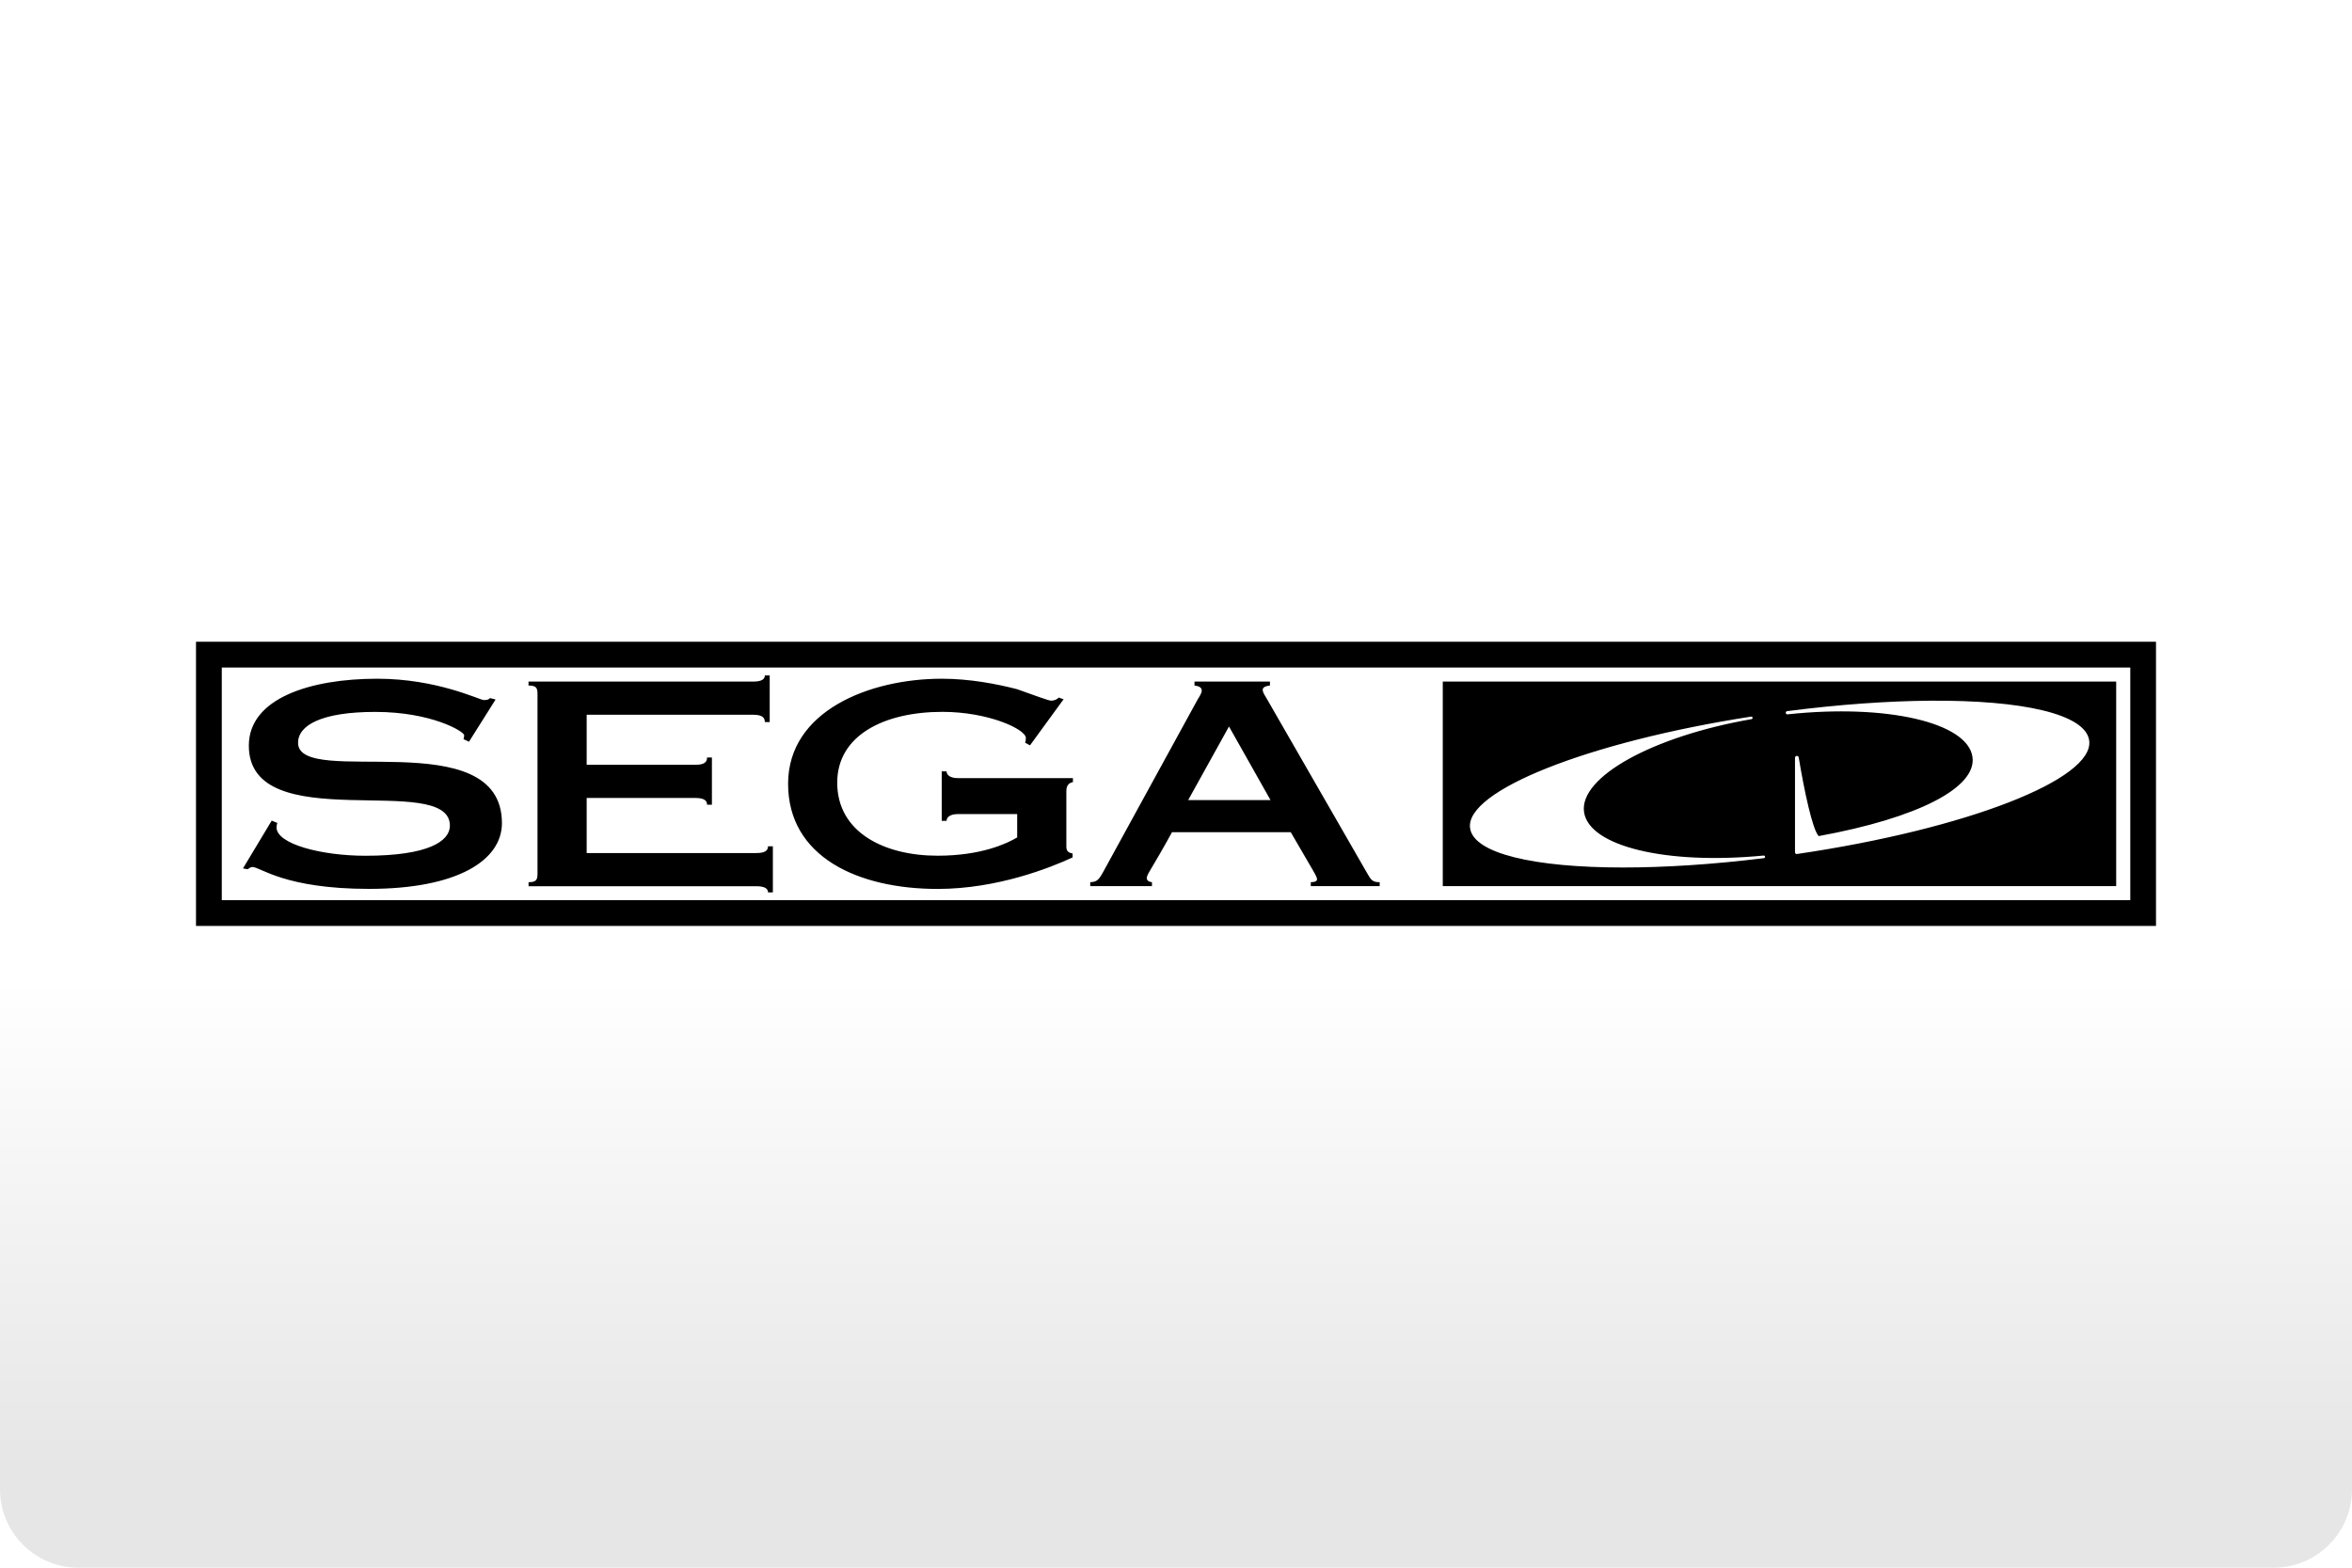
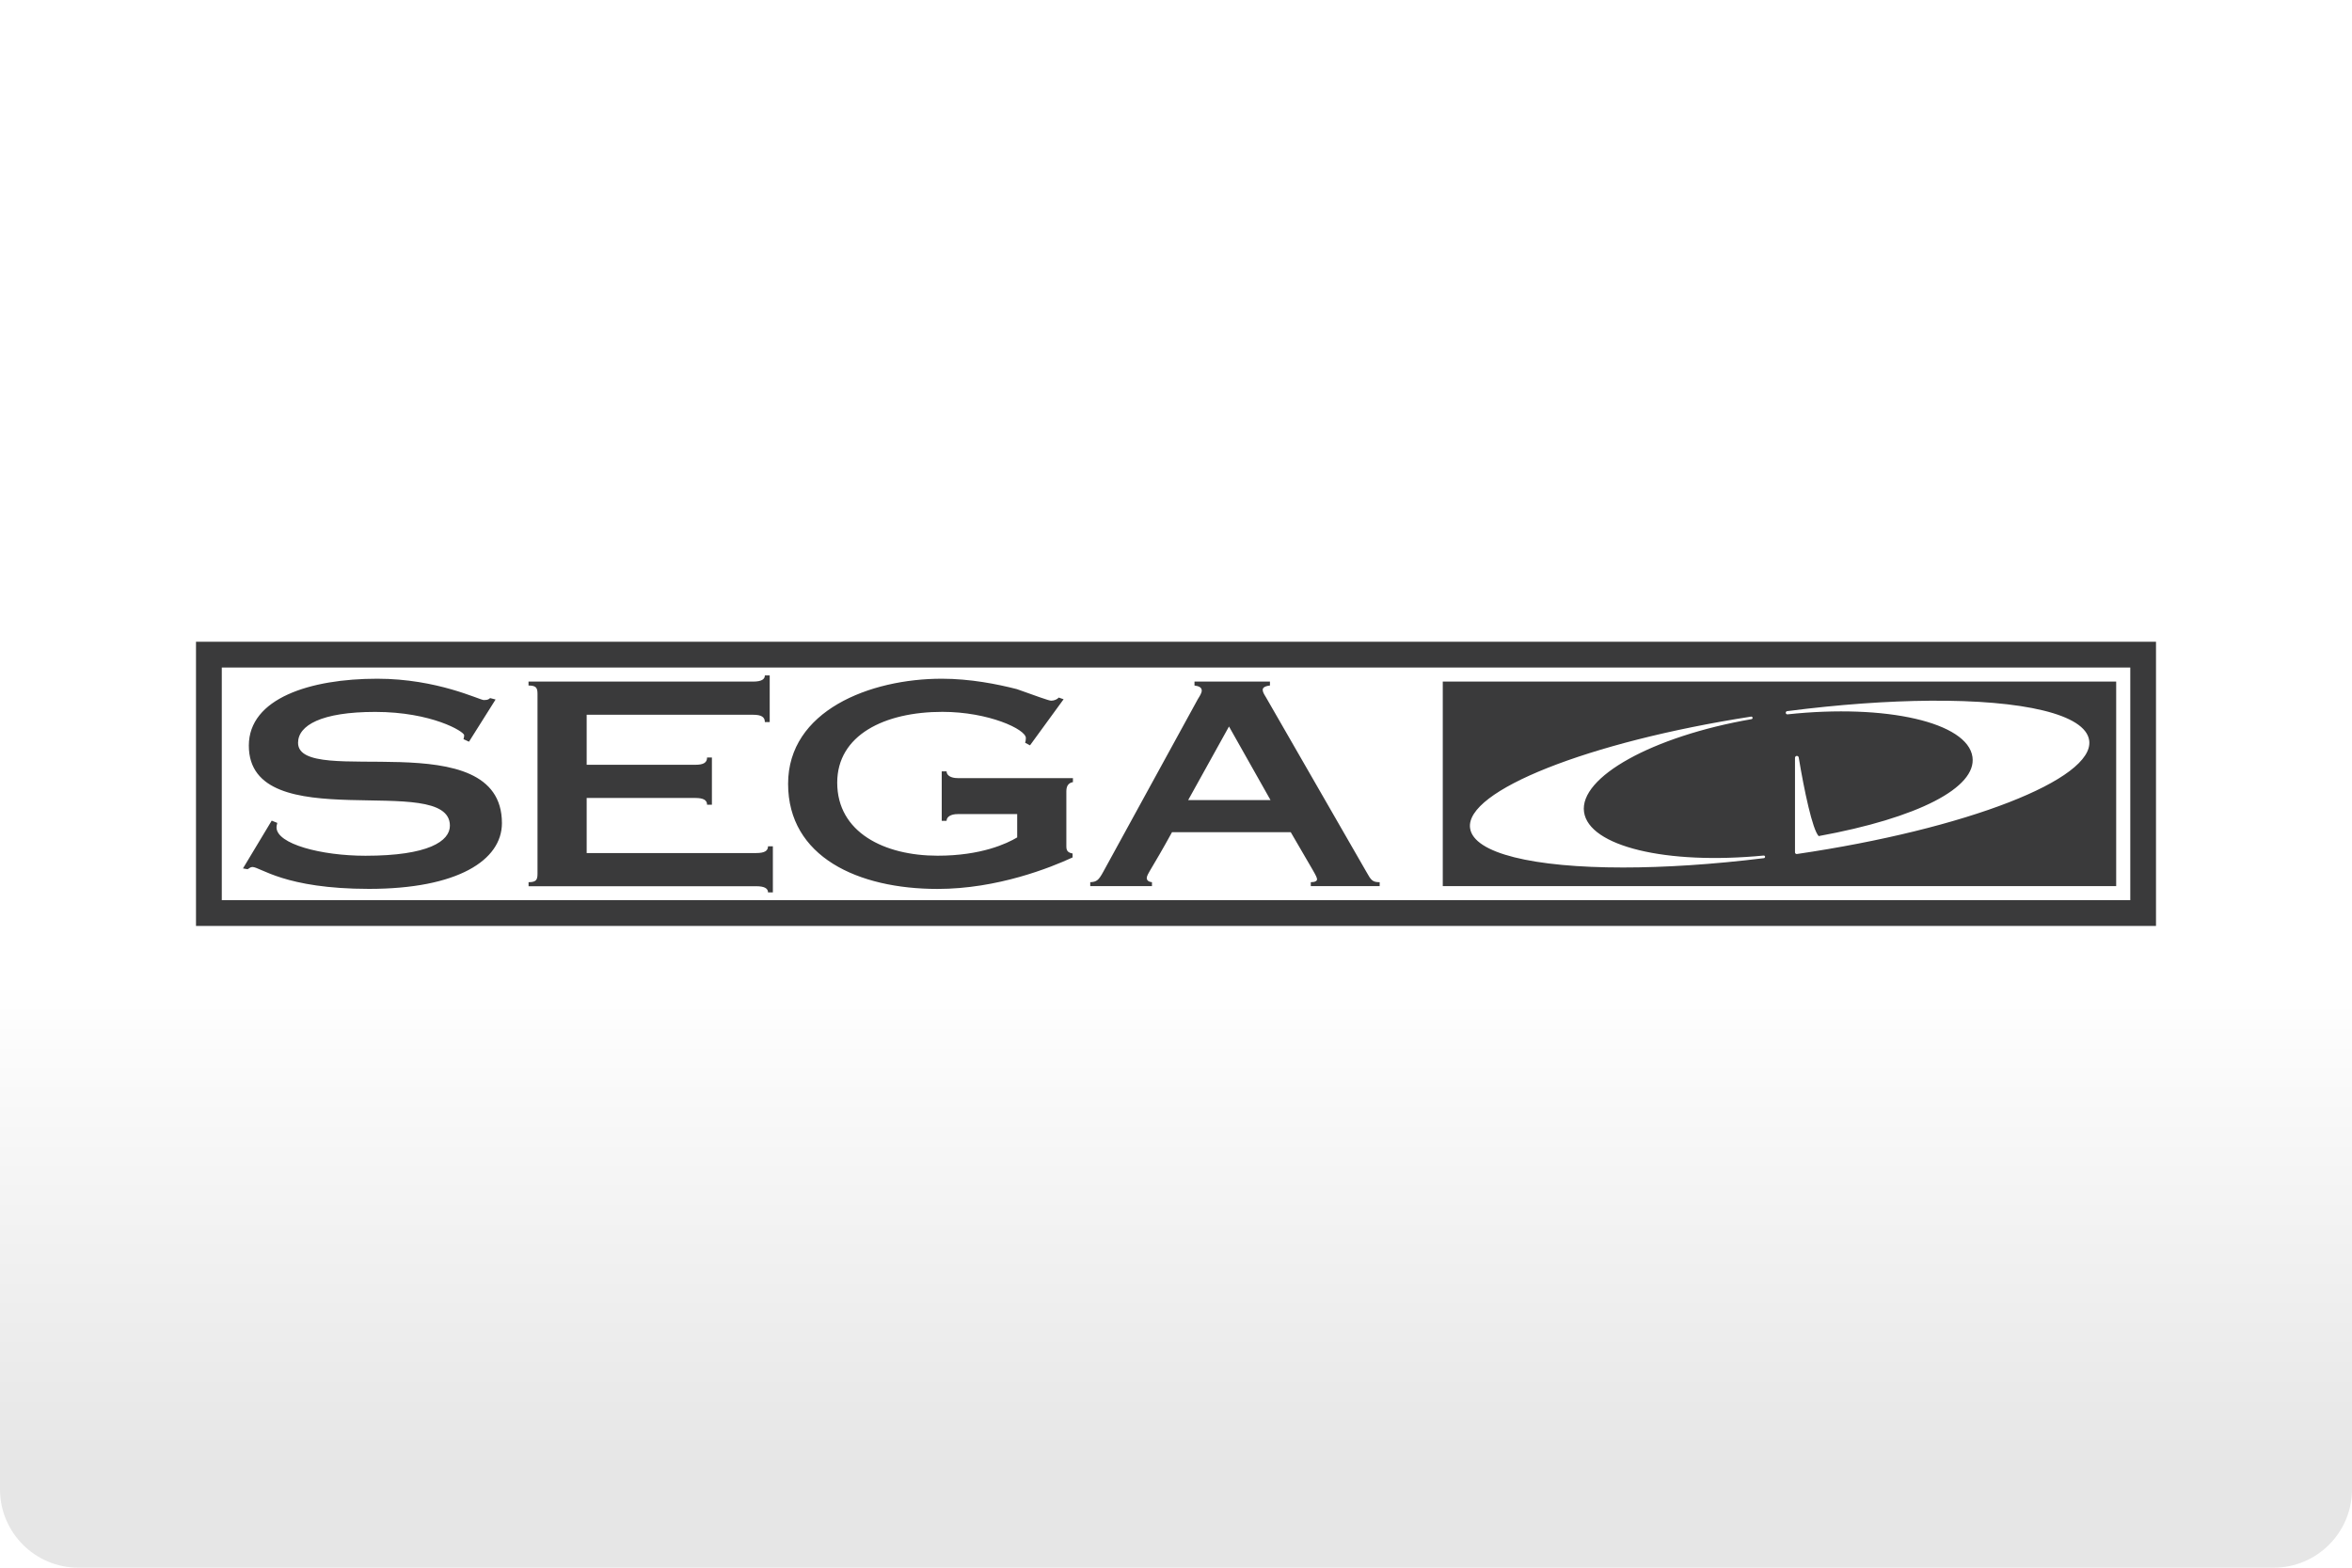
<svg xmlns="http://www.w3.org/2000/svg" width="480" height="320" version="1.1" viewBox="0 0 480 320" xml:space="preserve">
  <defs>
    <linearGradient id="a" x2="0" y1="200" y2="300" gradientUnits="userSpaceOnUse">
      <stop stop-color="#fff" offset="0" />
      <stop stop-color="#e6e6e6" offset="1" />
    </linearGradient>
  </defs>
  <rect width="480" height="320" ry="16" fill="url(#a)" />
-   <path d="m40 131v58.004h400v-58.004h-400zm5.262 5.262h389.49v47.48h-0.01-389.48v-47.48zm110.83 1.603c0 0.802-0.698 1.262-2.397 1.262h-45.834v0.803c1.552 0 1.834 0.458 1.834 1.719v36.707c0 1.258-0.281 1.717-1.824 1.719v0.824h46.471c1.688 0 2.397 0.457 2.397 1.26h0.99v-9.408h-0.99c0 0.917-0.698 1.375-2.397 1.375h-34.613v-11.242h22.174c1.688 0 2.397 0.458 2.397 1.375h0.988v-9.637h-0.988c0 1.032-0.698 1.488-2.397 1.488h-22.174v-10.211h33.967c1.688 0 2.397 0.459 2.397 1.49h0.99v-9.523h-0.99zm-79.104 0.678c-13.701 0-26.205 4.013-26.205 13.65 0 19.047 41.033 5.105 41.033 16.348 0 3.157-4.377 6.137-17.234 6.137-9.044 0-18.15-2.407-18.15-5.793 0-0.458 0.146-0.689 0.146-0.918l-1.127-0.457-5.865 9.752 0.938 0.166c0.354-0.167 0.563-0.457 0.99-0.457 1.615 0 6.563 4.469 23.797 4.469 18.078 0 27.123-5.845 27.123-13.42 0-20.755-41.605-6.992-41.605-16.4 0-3.553 4.741-6.303 15.754-6.303 11.513 0 18.15 4.011 18.15 4.762 0 0.281-0.072 0.572-0.145 0.801l1.125 0.521 5.428-8.617-1.125-0.291c-0.208 0.177-0.355 0.406-1.272 0.406-0.854 0-9.471-4.356-21.756-4.356zm115.21 0c-14.691 0-31.361 6.543-31.361 21.453 0 14.91 14.264 21.455 30.508 21.455 12.222 0 23.1-4.367 27.549-6.43v-0.803c-0.917-0.177-1.272-0.521-1.272-1.438v-11.295c0-1.261 0.635-1.719 1.344-1.834v-0.801-0.021h-23.527c-1.417 0-2.26-0.573-2.26-1.375h-0.99v10.096h0.99c0-0.802 0.843-1.375 2.26-1.375h12.15v4.762c-2.115 1.261-7.346 3.731-16.244 3.731-10.878 0-20.484-4.762-20.484-14.91 0-9.69 9.607-14.453 21.475-14.453 9.398 0 17.025 3.554 17.025 5.336 0 0.406-0.074 0.749-0.146 0.979l0.99 0.521 6.856-9.408-0.99-0.344c-0.281 0.344-0.917 0.635-1.553 0.635-0.49 0-3.25-1.032-6.99-2.356-4.022-1.032-9.535-2.125-15.328-2.125zm51.576 0.584v0.803c0.917 0.115 1.48 0.396 1.48 1.031 0 0.511-0.427 1.146-0.781 1.719l-19.287 35.217c-0.99 1.834-1.416 2.115-2.688 2.178v0.803h12.596v-0.803c-0.636-0.063-1.062-0.342-1.062-0.863 0-0.74 1.063-1.887 5.158-9.348h24.225c4.73 8.2 5.367 9.003 5.367 9.639 0 0.292-0.355 0.572-1.272 0.572v0.803h14.055v-0.803c-1.48 0-1.76-0.396-2.75-2.178l-20.484-35.613c-0.354-0.573-0.637-1.032-0.637-1.49 0-0.406 0.418-0.749 1.48-0.863v-0.803h-15.4zm50.67 0v41.75h137.43v-41.75h-137.43zm99.439 3.904c18.959-0.145 31.721 2.741 32.48 8.1 1.136 7.919-25.069 18.109-59.65 23.193h-0.053c-0.083 0-0.156-0.032-0.219-0.084-0.073-0.062-0.115-0.156-0.115-0.25v-19.307c0-0.198 0.158-0.366 0.355-0.387 0.198-0.01 0.375 0.126 0.406 0.324 1.104 6.679 2.812 14.763 4.072 16.045 20.255-3.699 32.281-9.888 31.385-16.16-1-7.043-17.579-10.857-37.74-8.69-0.188 0.021-0.342-0.116-0.363-0.293-0.021-0.177 0.103-0.342 0.291-0.363 10.634-1.371 20.532-2.063 29.15-2.129zm-36.518 3.244c0.146-0.021 0.282 0.073 0.303 0.219 0.021 0.146-0.073 0.28-0.219 0.301-20.182 3.501-35.186 11.826-34.176 18.953 0.99 7.002 16.755 10.816 36.656 8.889 0.146-0.021 0.27 0.093 0.291 0.229 0.01 0.156-0.094 0.282-0.24 0.303-10.503 1.292-20.265 1.906-28.746 1.906-18.234 0-30.487-2.866-31.217-8.023-1.084-7.606 24.11-17.607 57.348-22.775zm-106.55 2.019 8.477 15.025h-16.811l8.334-15.025z" fill="#000" />
+   <path d="m40 131v58.004h400v-58.004h-400zm5.262 5.262h389.49v47.48h-0.01-389.48v-47.48zm110.83 1.603c0 0.802-0.698 1.262-2.397 1.262h-45.834v0.803c1.552 0 1.834 0.458 1.834 1.719v36.707c0 1.258-0.281 1.717-1.824 1.719v0.824h46.471c1.688 0 2.397 0.457 2.397 1.26h0.99v-9.408h-0.99c0 0.917-0.698 1.375-2.397 1.375h-34.613v-11.242h22.174c1.688 0 2.397 0.458 2.397 1.375h0.988v-9.637h-0.988c0 1.032-0.698 1.488-2.397 1.488h-22.174v-10.211h33.967c1.688 0 2.397 0.459 2.397 1.49h0.99v-9.523h-0.99zm-79.104 0.678c-13.701 0-26.205 4.013-26.205 13.65 0 19.047 41.033 5.105 41.033 16.348 0 3.157-4.377 6.137-17.234 6.137-9.044 0-18.15-2.407-18.15-5.793 0-0.458 0.146-0.689 0.146-0.918l-1.127-0.457-5.865 9.752 0.938 0.166c0.354-0.167 0.563-0.457 0.99-0.457 1.615 0 6.563 4.469 23.797 4.469 18.078 0 27.123-5.845 27.123-13.42 0-20.755-41.605-6.992-41.605-16.4 0-3.553 4.741-6.303 15.754-6.303 11.513 0 18.15 4.011 18.15 4.762 0 0.281-0.072 0.572-0.145 0.801l1.125 0.521 5.428-8.617-1.125-0.291c-0.208 0.177-0.355 0.406-1.272 0.406-0.854 0-9.471-4.356-21.756-4.356zm115.21 0c-14.691 0-31.361 6.543-31.361 21.453 0 14.91 14.264 21.455 30.508 21.455 12.222 0 23.1-4.367 27.549-6.43v-0.803c-0.917-0.177-1.272-0.521-1.272-1.438v-11.295c0-1.261 0.635-1.719 1.344-1.834v-0.801-0.021h-23.527c-1.417 0-2.26-0.573-2.26-1.375h-0.99v10.096h0.99c0-0.802 0.843-1.375 2.26-1.375h12.15v4.762c-2.115 1.261-7.346 3.731-16.244 3.731-10.878 0-20.484-4.762-20.484-14.91 0-9.69 9.607-14.453 21.475-14.453 9.398 0 17.025 3.554 17.025 5.336 0 0.406-0.074 0.749-0.146 0.979l0.99 0.521 6.856-9.408-0.99-0.344c-0.281 0.344-0.917 0.635-1.553 0.635-0.49 0-3.25-1.032-6.99-2.356-4.022-1.032-9.535-2.125-15.328-2.125zm51.576 0.584v0.803c0.917 0.115 1.48 0.396 1.48 1.031 0 0.511-0.427 1.146-0.781 1.719l-19.287 35.217c-0.99 1.834-1.416 2.115-2.688 2.178v0.803h12.596v-0.803c-0.636-0.063-1.062-0.342-1.062-0.863 0-0.74 1.063-1.887 5.158-9.348h24.225c4.73 8.2 5.367 9.003 5.367 9.639 0 0.292-0.355 0.572-1.272 0.572v0.803h14.055v-0.803c-1.48 0-1.76-0.396-2.75-2.178l-20.484-35.613c-0.354-0.573-0.637-1.032-0.637-1.49 0-0.406 0.418-0.749 1.48-0.863v-0.803h-15.4zm50.67 0v41.75h137.43v-41.75h-137.43zm99.439 3.904c18.959-0.145 31.721 2.741 32.48 8.1 1.136 7.919-25.069 18.109-59.65 23.193h-0.053c-0.083 0-0.156-0.032-0.219-0.084-0.073-0.062-0.115-0.156-0.115-0.25v-19.307c0-0.198 0.158-0.366 0.355-0.387 0.198-0.01 0.375 0.126 0.406 0.324 1.104 6.679 2.812 14.763 4.072 16.045 20.255-3.699 32.281-9.888 31.385-16.16-1-7.043-17.579-10.857-37.74-8.69-0.188 0.021-0.342-0.116-0.363-0.293-0.021-0.177 0.103-0.342 0.291-0.363 10.634-1.371 20.532-2.063 29.15-2.129zm-36.518 3.244c0.146-0.021 0.282 0.073 0.303 0.219 0.021 0.146-0.073 0.28-0.219 0.301-20.182 3.501-35.186 11.826-34.176 18.953 0.99 7.002 16.755 10.816 36.656 8.889 0.146-0.021 0.27 0.093 0.291 0.229 0.01 0.156-0.094 0.282-0.24 0.303-10.503 1.292-20.265 1.906-28.746 1.906-18.234 0-30.487-2.866-31.217-8.023-1.084-7.606 24.11-17.607 57.348-22.775zm-106.55 2.019 8.477 15.025h-16.811l8.334-15.025z" fill="#3a3a3b" />
</svg>
